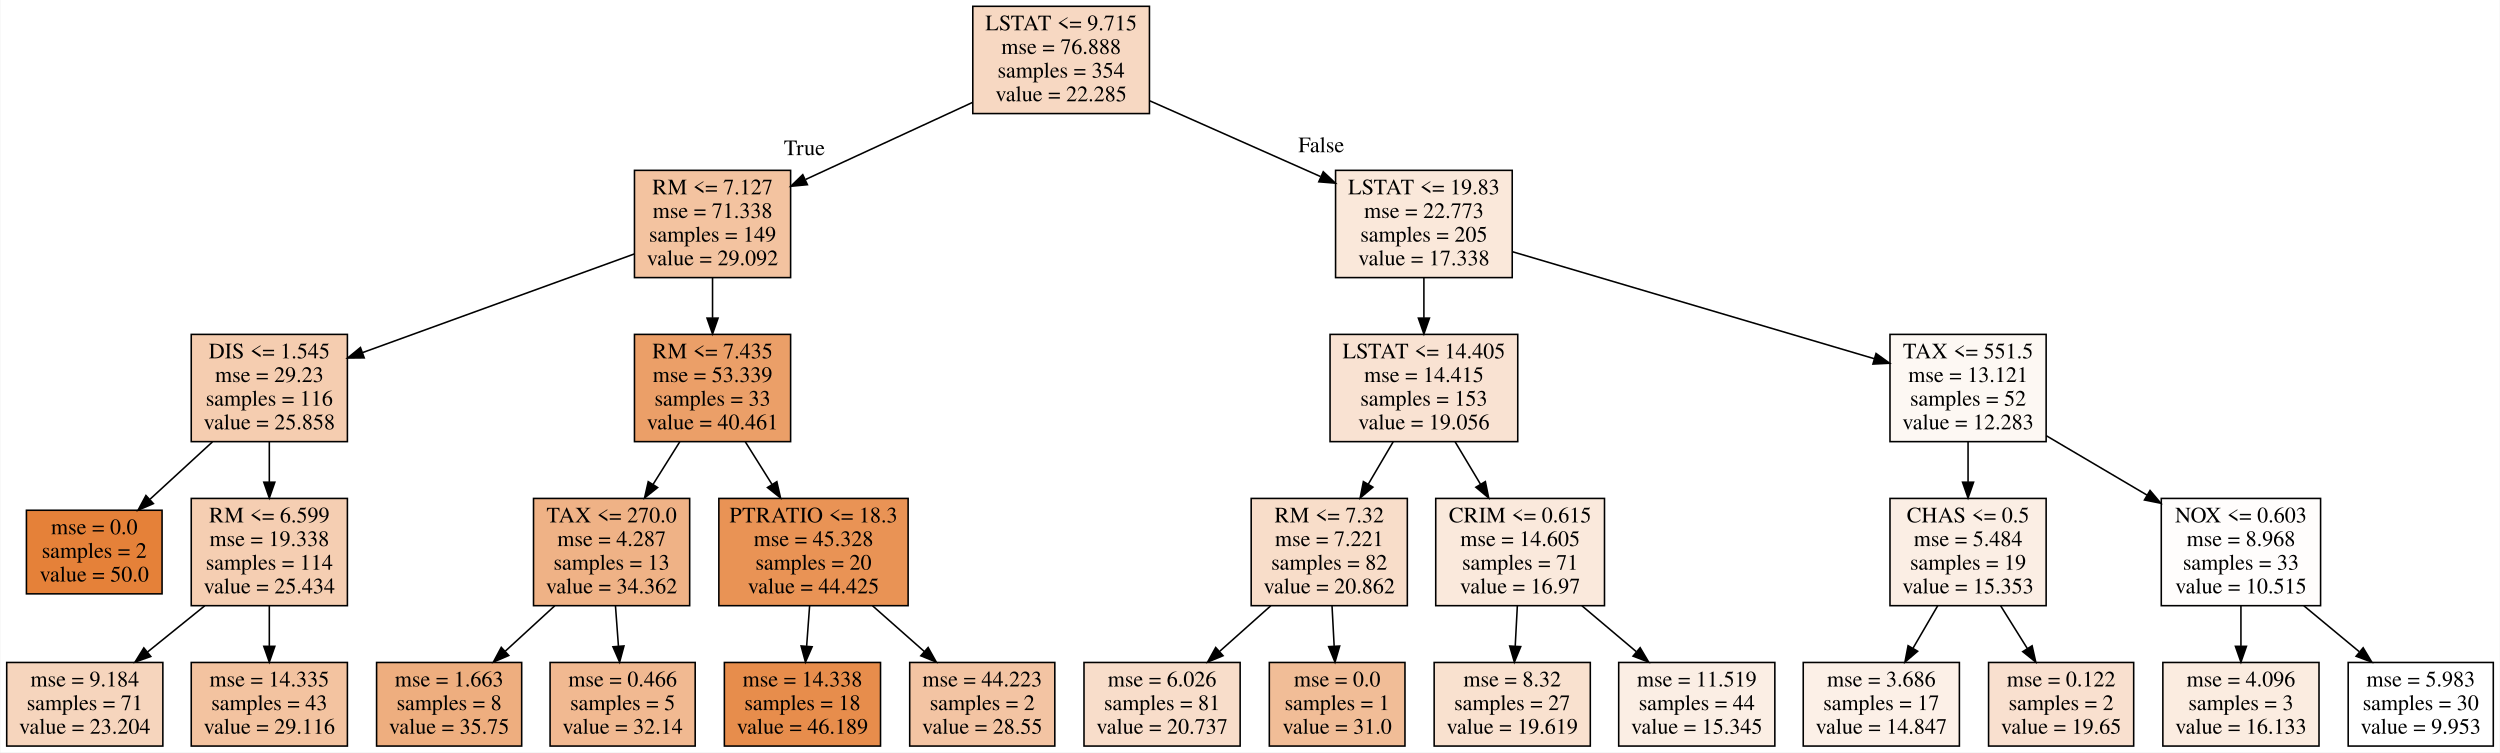
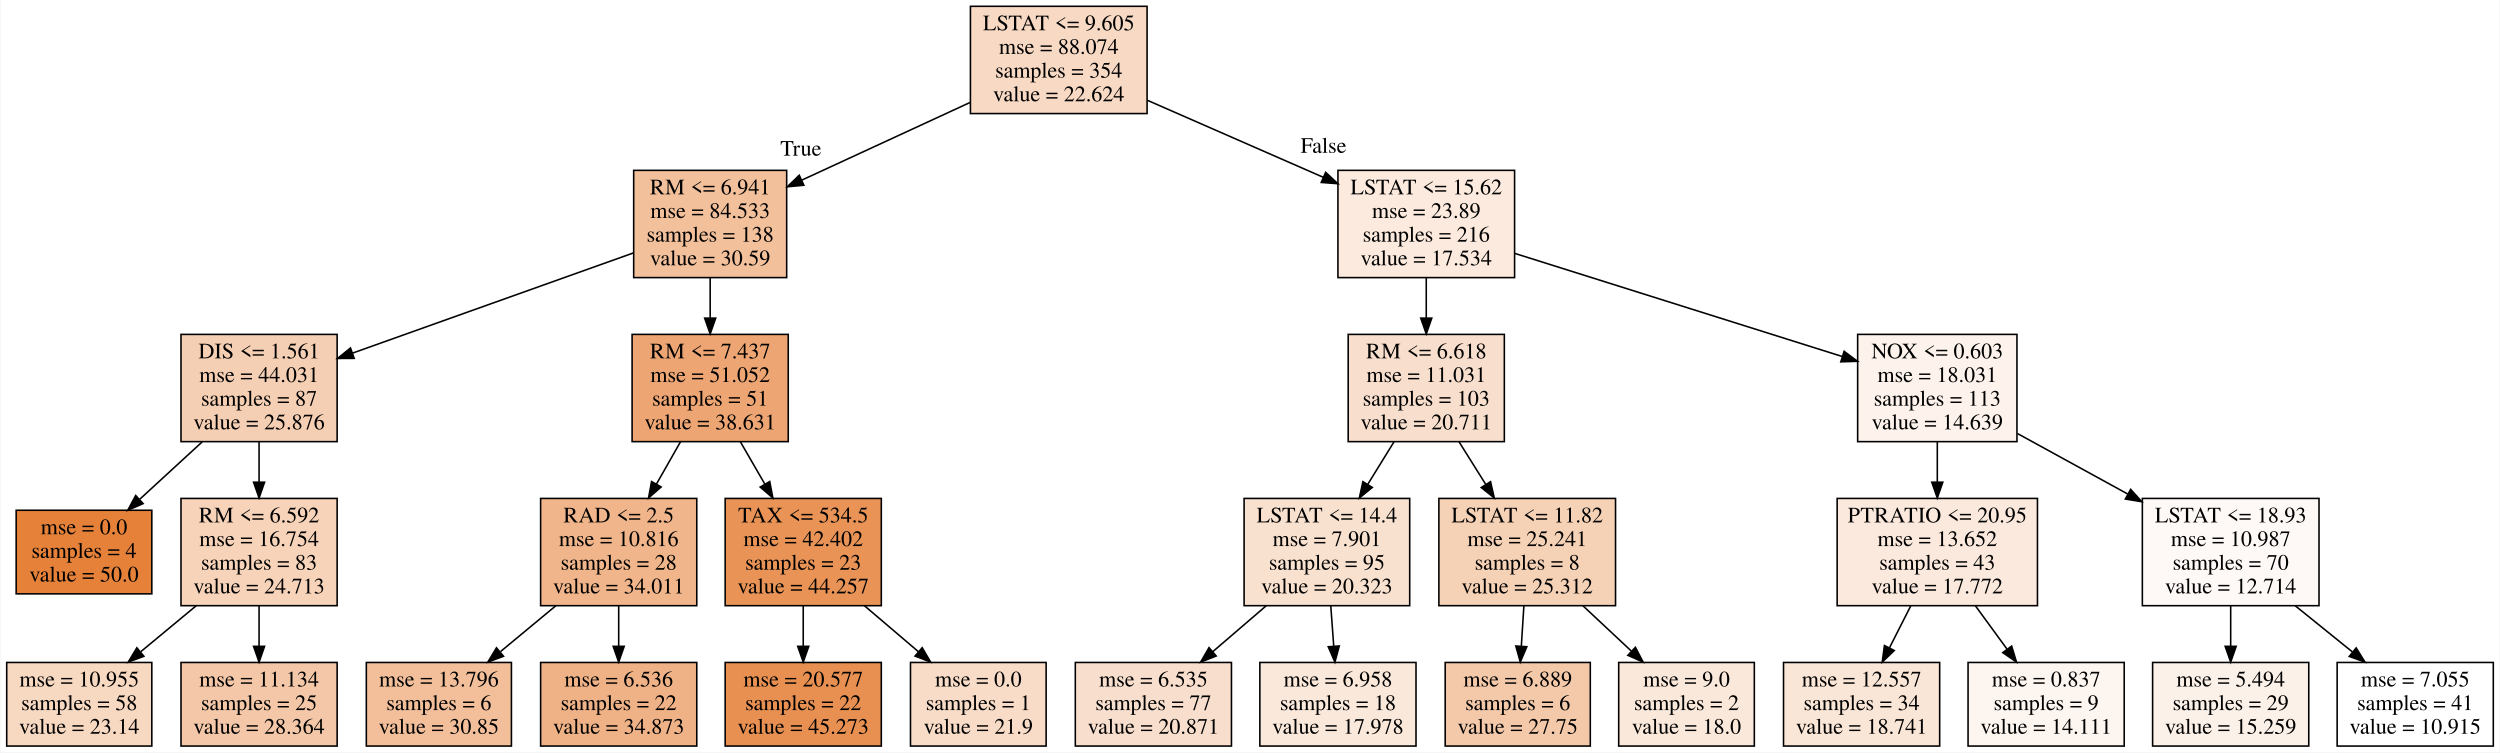
<svg xmlns="http://www.w3.org/2000/svg" width="1585pt" height="477pt" viewBox="0.00 0.00 1584.50 477.00">
  <g id="graph0" class="graph" transform="scale(1 1) rotate(0) translate(4 473)">
    <polygon fill="white" stroke="transparent" points="-4,4 -4,-473 1580.5,-473 1580.5,4 -4,4" />
    <g id="node1" class="node">
-       <polygon fill="#f7d8c2" stroke="black" points="724.5,-469 612.5,-469 612.5,-401 724.5,-401 724.5,-469" />
-       <text text-anchor="middle" x="668.5" y="-453.8" font-family="Times,serif" font-size="14.00">LSTAT &lt;= 9.715</text>
-       <text text-anchor="middle" x="668.5" y="-438.8" font-family="Times,serif" font-size="14.00">mse = 76.888</text>
-       <text text-anchor="middle" x="668.5" y="-423.8" font-family="Times,serif" font-size="14.00">samples = 354</text>
-       <text text-anchor="middle" x="668.5" y="-408.8" font-family="Times,serif" font-size="14.00">value = 22.285</text>
+       <polygon fill="#f7d9c4" stroke="black" points="723,-469 611,-469 611,-401 723,-401 723,-469" />
+       <text text-anchor="middle" x="667" y="-453.8" font-family="Times,serif" font-size="14.00">LSTAT &lt;= 9.605</text>
+       <text text-anchor="middle" x="667" y="-438.8" font-family="Times,serif" font-size="14.00">mse = 88.074</text>
+       <text text-anchor="middle" x="667" y="-423.8" font-family="Times,serif" font-size="14.00">samples = 354</text>
+       <text text-anchor="middle" x="667" y="-408.8" font-family="Times,serif" font-size="14.00">value = 22.624</text>
    </g>
    <g id="node2" class="node">
-       <polygon fill="#f3c3a0" stroke="black" points="497,-365 398,-365 398,-297 497,-297 497,-365" />
-       <text text-anchor="middle" x="447.5" y="-349.8" font-family="Times,serif" font-size="14.00">RM &lt;= 7.127</text>
-       <text text-anchor="middle" x="447.5" y="-334.8" font-family="Times,serif" font-size="14.00">mse = 71.338</text>
-       <text text-anchor="middle" x="447.5" y="-319.8" font-family="Times,serif" font-size="14.00">samples = 149</text>
-       <text text-anchor="middle" x="447.5" y="-304.8" font-family="Times,serif" font-size="14.00">value = 29.092</text>
+       <polygon fill="#f2c09b" stroke="black" points="494.5,-365 397.5,-365 397.5,-297 494.5,-297 494.5,-365" />
+       <text text-anchor="middle" x="446" y="-349.8" font-family="Times,serif" font-size="14.00">RM &lt;= 6.941</text>
+       <text text-anchor="middle" x="446" y="-334.8" font-family="Times,serif" font-size="14.00">mse = 84.533</text>
+       <text text-anchor="middle" x="446" y="-319.8" font-family="Times,serif" font-size="14.00">samples = 138</text>
+       <text text-anchor="middle" x="446" y="-304.8" font-family="Times,serif" font-size="14.00">value = 30.59</text>
    </g>
    <g id="edge1" class="edge">
-       <path fill="none" stroke="black" d="M612.45,-408.13C580.09,-393.2 539.43,-374.43 506.58,-359.27" />
-       <polygon fill="black" stroke="black" points="507.64,-355.9 497.09,-354.89 504.7,-362.26 507.64,-355.9" />
-       <text text-anchor="middle" x="505.73" y="-374.65" font-family="Times,serif" font-size="14.00">True</text>
+       <path fill="none" stroke="black" d="M610.95,-408.13C578.22,-393.02 536.99,-374 503.94,-358.74" />
+       <polygon fill="black" stroke="black" points="505.4,-355.56 494.85,-354.55 502.47,-361.92 505.4,-355.56" />
+       <text text-anchor="middle" x="503.5" y="-374.31" font-family="Times,serif" font-size="14.00">True</text>
    </g>
    <g id="node15" class="node">
-       <polygon fill="#fae8da" stroke="black" points="954.5,-365 842.5,-365 842.5,-297 954.5,-297 954.5,-365" />
-       <text text-anchor="middle" x="898.5" y="-349.8" font-family="Times,serif" font-size="14.00">LSTAT &lt;= 19.83</text>
-       <text text-anchor="middle" x="898.5" y="-334.8" font-family="Times,serif" font-size="14.00">mse = 22.773</text>
-       <text text-anchor="middle" x="898.5" y="-319.8" font-family="Times,serif" font-size="14.00">samples = 205</text>
-       <text text-anchor="middle" x="898.5" y="-304.8" font-family="Times,serif" font-size="14.00">value = 17.338</text>
+       <polygon fill="#fbeadd" stroke="black" points="956,-365 844,-365 844,-297 956,-297 956,-365" />
+       <text text-anchor="middle" x="900" y="-349.8" font-family="Times,serif" font-size="14.00">LSTAT &lt;= 15.62</text>
+       <text text-anchor="middle" x="900" y="-334.8" font-family="Times,serif" font-size="14.00">mse = 23.89</text>
+       <text text-anchor="middle" x="900" y="-319.8" font-family="Times,serif" font-size="14.00">samples = 216</text>
+       <text text-anchor="middle" x="900" y="-304.8" font-family="Times,serif" font-size="14.00">value = 17.534</text>
    </g>
    <g id="edge14" class="edge">
-       <path fill="none" stroke="black" d="M724.76,-409.05C757.46,-394.55 798.83,-376.2 832.99,-361.05" />
-       <polygon fill="black" stroke="black" points="834.7,-364.12 842.42,-356.87 831.86,-357.73 834.7,-364.12" />
-       <text text-anchor="middle" x="833.43" y="-376.5" font-family="Times,serif" font-size="14.00">False</text>
+       <path fill="none" stroke="black" d="M723.11,-409.44C756.73,-394.72 799.63,-375.94 834.76,-360.56" />
+       <polygon fill="black" stroke="black" points="836.22,-363.74 843.98,-356.52 833.41,-357.33 836.22,-363.74" />
+       <text text-anchor="middle" x="834.87" y="-376.11" font-family="Times,serif" font-size="14.00">False</text>
    </g>
    <g id="node3" class="node">
-       <polygon fill="#f5cdb0" stroke="black" points="216,-261 117,-261 117,-193 216,-193 216,-261" />
-       <text text-anchor="middle" x="166.5" y="-245.8" font-family="Times,serif" font-size="14.00">DIS &lt;= 1.545</text>
-       <text text-anchor="middle" x="166.5" y="-230.8" font-family="Times,serif" font-size="14.00">mse = 29.23</text>
-       <text text-anchor="middle" x="166.5" y="-215.8" font-family="Times,serif" font-size="14.00">samples = 116</text>
-       <text text-anchor="middle" x="166.5" y="-200.8" font-family="Times,serif" font-size="14.00">value = 25.858</text>
+       <polygon fill="#f5cfb3" stroke="black" points="209.5,-261 110.5,-261 110.5,-193 209.5,-193 209.5,-261" />
+       <text text-anchor="middle" x="160" y="-245.8" font-family="Times,serif" font-size="14.00">DIS &lt;= 1.561</text>
+       <text text-anchor="middle" x="160" y="-230.8" font-family="Times,serif" font-size="14.00">mse = 44.031</text>
+       <text text-anchor="middle" x="160" y="-215.8" font-family="Times,serif" font-size="14.00">samples = 87</text>
+       <text text-anchor="middle" x="160" y="-200.8" font-family="Times,serif" font-size="14.00">value = 25.876</text>
    </g>
    <g id="edge2" class="edge">
-       <path fill="none" stroke="black" d="M397.91,-312C349.8,-294.54 276.78,-268.03 225.66,-249.48" />
-       <polygon fill="black" stroke="black" points="226.66,-246.11 216.07,-245.99 224.27,-252.69 226.66,-246.11" />
+       <path fill="none" stroke="black" d="M397.48,-312.7C348.27,-295.15 272.04,-267.96 219.28,-249.14" />
+       <polygon fill="black" stroke="black" points="220.31,-245.79 209.72,-245.73 217.96,-252.39 220.31,-245.79" />
    </g>
    <g id="node8" class="node">
-       <polygon fill="#eb9f68" stroke="black" points="497,-261 398,-261 398,-193 497,-193 497,-261" />
-       <text text-anchor="middle" x="447.5" y="-245.8" font-family="Times,serif" font-size="14.00">RM &lt;= 7.435</text>
-       <text text-anchor="middle" x="447.5" y="-230.8" font-family="Times,serif" font-size="14.00">mse = 53.339</text>
-       <text text-anchor="middle" x="447.5" y="-215.8" font-family="Times,serif" font-size="14.00">samples = 33</text>
-       <text text-anchor="middle" x="447.5" y="-200.8" font-family="Times,serif" font-size="14.00">value = 40.461</text>
+       <polygon fill="#eda673" stroke="black" points="495.5,-261 396.5,-261 396.5,-193 495.5,-193 495.5,-261" />
+       <text text-anchor="middle" x="446" y="-245.8" font-family="Times,serif" font-size="14.00">RM &lt;= 7.437</text>
+       <text text-anchor="middle" x="446" y="-230.8" font-family="Times,serif" font-size="14.00">mse = 51.052</text>
+       <text text-anchor="middle" x="446" y="-215.8" font-family="Times,serif" font-size="14.00">samples = 51</text>
+       <text text-anchor="middle" x="446" y="-200.8" font-family="Times,serif" font-size="14.00">value = 38.631</text>
    </g>
    <g id="edge7" class="edge">
-       <path fill="none" stroke="black" d="M447.5,-296.88C447.5,-288.78 447.5,-279.98 447.5,-271.47" />
-       <polygon fill="black" stroke="black" points="451,-271.3 447.5,-261.3 444,-271.3 451,-271.3" />
+       <path fill="none" stroke="black" d="M446,-296.88C446,-288.78 446,-279.98 446,-271.47" />
+       <polygon fill="black" stroke="black" points="449.5,-271.3 446,-261.3 442.5,-271.3 449.5,-271.3" />
    </g>
    <g id="node4" class="node">
-       <polygon fill="#e58139" stroke="black" points="98.5,-149.5 12.5,-149.5 12.5,-96.5 98.5,-96.5 98.5,-149.5" />
-       <text text-anchor="middle" x="55.5" y="-134.3" font-family="Times,serif" font-size="14.00">mse = 0.0</text>
-       <text text-anchor="middle" x="55.5" y="-119.3" font-family="Times,serif" font-size="14.00">samples = 2</text>
-       <text text-anchor="middle" x="55.5" y="-104.3" font-family="Times,serif" font-size="14.00">value = 50.0</text>
+       <polygon fill="#e58139" stroke="black" points="92,-149.5 6,-149.5 6,-96.5 92,-96.5 92,-149.5" />
+       <text text-anchor="middle" x="49" y="-134.3" font-family="Times,serif" font-size="14.00">mse = 0.0</text>
+       <text text-anchor="middle" x="49" y="-119.3" font-family="Times,serif" font-size="14.00">samples = 4</text>
+       <text text-anchor="middle" x="49" y="-104.3" font-family="Times,serif" font-size="14.00">value = 50.0</text>
    </g>
    <g id="edge3" class="edge">
-       <path fill="none" stroke="black" d="M130.46,-192.88C117.78,-181.23 103.54,-168.14 90.9,-156.53" />
-       <polygon fill="black" stroke="black" points="93,-153.71 83.27,-149.52 88.27,-158.86 93,-153.71" />
+       <path fill="none" stroke="black" d="M123.96,-192.88C111.28,-181.23 97.04,-168.14 84.4,-156.53" />
+       <polygon fill="black" stroke="black" points="86.5,-153.71 76.77,-149.52 81.77,-158.86 86.5,-153.71" />
    </g>
    <g id="node5" class="node">
-       <polygon fill="#f5ceb2" stroke="black" points="216,-157 117,-157 117,-89 216,-89 216,-157" />
-       <text text-anchor="middle" x="166.5" y="-141.8" font-family="Times,serif" font-size="14.00">RM &lt;= 6.599</text>
-       <text text-anchor="middle" x="166.5" y="-126.8" font-family="Times,serif" font-size="14.00">mse = 19.338</text>
-       <text text-anchor="middle" x="166.5" y="-111.8" font-family="Times,serif" font-size="14.00">samples = 114</text>
-       <text text-anchor="middle" x="166.5" y="-96.8" font-family="Times,serif" font-size="14.00">value = 25.434</text>
+       <polygon fill="#f6d3b9" stroke="black" points="209.5,-157 110.5,-157 110.5,-89 209.5,-89 209.5,-157" />
+       <text text-anchor="middle" x="160" y="-141.8" font-family="Times,serif" font-size="14.00">RM &lt;= 6.592</text>
+       <text text-anchor="middle" x="160" y="-126.8" font-family="Times,serif" font-size="14.00">mse = 16.754</text>
+       <text text-anchor="middle" x="160" y="-111.8" font-family="Times,serif" font-size="14.00">samples = 83</text>
+       <text text-anchor="middle" x="160" y="-96.8" font-family="Times,serif" font-size="14.00">value = 24.713</text>
    </g>
    <g id="edge4" class="edge">
-       <path fill="none" stroke="black" d="M166.5,-192.88C166.5,-184.78 166.5,-175.98 166.5,-167.47" />
-       <polygon fill="black" stroke="black" points="170,-167.3 166.5,-157.3 163,-167.3 170,-167.3" />
+       <path fill="none" stroke="black" d="M160,-192.88C160,-184.78 160,-175.98 160,-167.47" />
+       <polygon fill="black" stroke="black" points="163.5,-167.3 160,-157.3 156.5,-167.3 163.5,-167.3" />
    </g>
    <g id="node6" class="node">
-       <polygon fill="#f6d5bd" stroke="black" points="99,-53 0,-53 0,0 99,0 99,-53" />
-       <text text-anchor="middle" x="49.5" y="-37.8" font-family="Times,serif" font-size="14.00">mse = 9.184</text>
-       <text text-anchor="middle" x="49.5" y="-22.8" font-family="Times,serif" font-size="14.00">samples = 71</text>
-       <text text-anchor="middle" x="49.5" y="-7.8" font-family="Times,serif" font-size="14.00">value = 23.204</text>
+       <polygon fill="#f7d8c1" stroke="black" points="92,-53 0,-53 0,0 92,0 92,-53" />
+       <text text-anchor="middle" x="46" y="-37.8" font-family="Times,serif" font-size="14.00">mse = 10.955</text>
+       <text text-anchor="middle" x="46" y="-22.8" font-family="Times,serif" font-size="14.00">samples = 58</text>
+       <text text-anchor="middle" x="46" y="-7.8" font-family="Times,serif" font-size="14.00">value = 23.14</text>
    </g>
    <g id="edge5" class="edge">
-       <path fill="none" stroke="black" d="M125.58,-88.95C113.8,-79.43 100.97,-69.07 89.26,-59.62" />
-       <polygon fill="black" stroke="black" points="91.34,-56.8 81.36,-53.24 86.94,-62.24 91.34,-56.8" />
+       <path fill="none" stroke="black" d="M120.13,-88.95C108.76,-79.53 96.39,-69.27 85.07,-59.89" />
+       <polygon fill="black" stroke="black" points="86.98,-56.92 77.05,-53.24 82.51,-62.31 86.98,-56.92" />
    </g>
    <g id="node7" class="node">
-       <polygon fill="#f3c3a0" stroke="black" points="216,-53 117,-53 117,0 216,0 216,-53" />
-       <text text-anchor="middle" x="166.5" y="-37.8" font-family="Times,serif" font-size="14.00">mse = 14.335</text>
-       <text text-anchor="middle" x="166.5" y="-22.8" font-family="Times,serif" font-size="14.00">samples = 43</text>
-       <text text-anchor="middle" x="166.5" y="-7.8" font-family="Times,serif" font-size="14.00">value = 29.116</text>
+       <polygon fill="#f3c7a7" stroke="black" points="209.5,-53 110.5,-53 110.5,0 209.5,0 209.5,-53" />
+       <text text-anchor="middle" x="160" y="-37.8" font-family="Times,serif" font-size="14.00">mse = 11.134</text>
+       <text text-anchor="middle" x="160" y="-22.8" font-family="Times,serif" font-size="14.00">samples = 25</text>
+       <text text-anchor="middle" x="160" y="-7.8" font-family="Times,serif" font-size="14.00">value = 28.364</text>
    </g>
    <g id="edge6" class="edge">
-       <path fill="none" stroke="black" d="M166.5,-88.95C166.5,-80.72 166.5,-71.85 166.5,-63.48" />
-       <polygon fill="black" stroke="black" points="170,-63.24 166.5,-53.24 163,-63.24 170,-63.24" />
+       <path fill="none" stroke="black" d="M160,-88.95C160,-80.72 160,-71.85 160,-63.48" />
+       <polygon fill="black" stroke="black" points="163.5,-63.24 160,-53.24 156.5,-63.24 163.5,-63.24" />
    </g>
    <g id="node9" class="node">
-       <polygon fill="#efb286" stroke="black" points="433,-157 334,-157 334,-89 433,-89 433,-157" />
-       <text text-anchor="middle" x="383.5" y="-141.8" font-family="Times,serif" font-size="14.00">TAX &lt;= 270.0</text>
-       <text text-anchor="middle" x="383.5" y="-126.8" font-family="Times,serif" font-size="14.00">mse = 4.287</text>
-       <text text-anchor="middle" x="383.5" y="-111.8" font-family="Times,serif" font-size="14.00">samples = 13</text>
-       <text text-anchor="middle" x="383.5" y="-96.8" font-family="Times,serif" font-size="14.00">value = 34.362</text>
+       <polygon fill="#f0b58a" stroke="black" points="437.5,-157 338.5,-157 338.5,-89 437.5,-89 437.5,-157" />
+       <text text-anchor="middle" x="388" y="-141.8" font-family="Times,serif" font-size="14.00">RAD &lt;= 2.5</text>
+       <text text-anchor="middle" x="388" y="-126.8" font-family="Times,serif" font-size="14.00">mse = 10.816</text>
+       <text text-anchor="middle" x="388" y="-111.8" font-family="Times,serif" font-size="14.00">samples = 28</text>
+       <text text-anchor="middle" x="388" y="-96.8" font-family="Times,serif" font-size="14.00">value = 34.011</text>
    </g>
    <g id="edge8" class="edge">
-       <path fill="none" stroke="black" d="M426.72,-192.88C421.3,-184.24 415.39,-174.82 409.72,-165.79" />
-       <polygon fill="black" stroke="black" points="412.67,-163.91 404.39,-157.3 406.74,-167.63 412.67,-163.91" />
+       <path fill="none" stroke="black" d="M427.17,-192.88C422.31,-184.33 417.01,-175.01 411.92,-166.07" />
+       <polygon fill="black" stroke="black" points="414.92,-164.26 406.93,-157.3 408.84,-167.72 414.92,-164.26" />
    </g>
    <g id="node12" class="node">
-       <polygon fill="#e99355" stroke="black" points="571.5,-157 451.5,-157 451.5,-89 571.5,-89 571.5,-157" />
-       <text text-anchor="middle" x="511.5" y="-141.8" font-family="Times,serif" font-size="14.00">PTRATIO &lt;= 18.3</text>
-       <text text-anchor="middle" x="511.5" y="-126.8" font-family="Times,serif" font-size="14.00">mse = 45.328</text>
-       <text text-anchor="middle" x="511.5" y="-111.8" font-family="Times,serif" font-size="14.00">samples = 20</text>
-       <text text-anchor="middle" x="511.5" y="-96.8" font-family="Times,serif" font-size="14.00">value = 44.425</text>
+       <polygon fill="#e99456" stroke="black" points="554.5,-157 455.5,-157 455.5,-89 554.5,-89 554.5,-157" />
+       <text text-anchor="middle" x="505" y="-141.8" font-family="Times,serif" font-size="14.00">TAX &lt;= 534.5</text>
+       <text text-anchor="middle" x="505" y="-126.8" font-family="Times,serif" font-size="14.00">mse = 42.402</text>
+       <text text-anchor="middle" x="505" y="-111.8" font-family="Times,serif" font-size="14.00">samples = 23</text>
+       <text text-anchor="middle" x="505" y="-96.8" font-family="Times,serif" font-size="14.00">value = 44.257</text>
    </g>
    <g id="edge11" class="edge">
-       <path fill="none" stroke="black" d="M468.28,-192.88C473.7,-184.24 479.61,-174.82 485.28,-165.79" />
-       <polygon fill="black" stroke="black" points="488.26,-167.63 490.61,-157.3 482.33,-163.91 488.26,-167.63" />
+       <path fill="none" stroke="black" d="M465.16,-192.88C470.1,-184.33 475.49,-175.01 480.66,-166.07" />
+       <polygon fill="black" stroke="black" points="483.76,-167.71 485.74,-157.3 477.7,-164.2 483.76,-167.71" />
    </g>
    <g id="node10" class="node">
-       <polygon fill="#eeae7f" stroke="black" points="326.5,-53 234.5,-53 234.5,0 326.5,0 326.5,-53" />
-       <text text-anchor="middle" x="280.5" y="-37.8" font-family="Times,serif" font-size="14.00">mse = 1.663</text>
-       <text text-anchor="middle" x="280.5" y="-22.8" font-family="Times,serif" font-size="14.00">samples = 8</text>
-       <text text-anchor="middle" x="280.5" y="-7.8" font-family="Times,serif" font-size="14.00">value = 35.75</text>
+       <polygon fill="#f2bf9a" stroke="black" points="320,-53 228,-53 228,0 320,0 320,-53" />
+       <text text-anchor="middle" x="274" y="-37.8" font-family="Times,serif" font-size="14.00">mse = 13.796</text>
+       <text text-anchor="middle" x="274" y="-22.8" font-family="Times,serif" font-size="14.00">samples = 6</text>
+       <text text-anchor="middle" x="274" y="-7.8" font-family="Times,serif" font-size="14.00">value = 30.85</text>
    </g>
    <g id="edge9" class="edge">
-       <path fill="none" stroke="black" d="M347.48,-88.95C337.31,-79.62 326.25,-69.47 316.1,-60.16" />
-       <polygon fill="black" stroke="black" points="318.29,-57.42 308.55,-53.24 313.55,-62.58 318.29,-57.42" />
+       <path fill="none" stroke="black" d="M348.13,-88.95C336.76,-79.53 324.39,-69.27 313.07,-59.89" />
+       <polygon fill="black" stroke="black" points="314.98,-56.92 305.05,-53.24 310.51,-62.31 314.98,-56.92" />
    </g>
    <g id="node11" class="node">
-       <polygon fill="#f1b991" stroke="black" points="436.5,-53 344.5,-53 344.5,0 436.5,0 436.5,-53" />
-       <text text-anchor="middle" x="390.5" y="-37.8" font-family="Times,serif" font-size="14.00">mse = 0.466</text>
-       <text text-anchor="middle" x="390.5" y="-22.8" font-family="Times,serif" font-size="14.00">samples = 5</text>
-       <text text-anchor="middle" x="390.5" y="-7.8" font-family="Times,serif" font-size="14.00">value = 32.14</text>
+       <polygon fill="#efb286" stroke="black" points="437.5,-53 338.5,-53 338.5,0 437.5,0 437.5,-53" />
+       <text text-anchor="middle" x="388" y="-37.8" font-family="Times,serif" font-size="14.00">mse = 6.536</text>
+       <text text-anchor="middle" x="388" y="-22.8" font-family="Times,serif" font-size="14.00">samples = 22</text>
+       <text text-anchor="middle" x="388" y="-7.8" font-family="Times,serif" font-size="14.00">value = 34.873</text>
    </g>
    <g id="edge10" class="edge">
-       <path fill="none" stroke="black" d="M385.95,-88.95C386.56,-80.72 387.21,-71.85 387.83,-63.48" />
-       <polygon fill="black" stroke="black" points="391.35,-63.47 388.59,-53.24 384.36,-62.95 391.35,-63.47" />
+       <path fill="none" stroke="black" d="M388,-88.95C388,-80.72 388,-71.85 388,-63.48" />
+       <polygon fill="black" stroke="black" points="391.5,-63.24 388,-53.24 384.5,-63.24 391.5,-63.24" />
    </g>
    <g id="node13" class="node">
-       <polygon fill="#e78d4c" stroke="black" points="554,-53 455,-53 455,0 554,0 554,-53" />
-       <text text-anchor="middle" x="504.5" y="-37.8" font-family="Times,serif" font-size="14.00">mse = 14.338</text>
-       <text text-anchor="middle" x="504.5" y="-22.8" font-family="Times,serif" font-size="14.00">samples = 18</text>
-       <text text-anchor="middle" x="504.5" y="-7.8" font-family="Times,serif" font-size="14.00">value = 46.189</text>
+       <polygon fill="#e89051" stroke="black" points="554.5,-53 455.5,-53 455.5,0 554.5,0 554.5,-53" />
+       <text text-anchor="middle" x="505" y="-37.8" font-family="Times,serif" font-size="14.00">mse = 20.577</text>
+       <text text-anchor="middle" x="505" y="-22.8" font-family="Times,serif" font-size="14.00">samples = 22</text>
+       <text text-anchor="middle" x="505" y="-7.8" font-family="Times,serif" font-size="14.00">value = 45.273</text>
    </g>
    <g id="edge12" class="edge">
-       <path fill="none" stroke="black" d="M509.05,-88.95C508.44,-80.72 507.79,-71.85 507.17,-63.48" />
-       <polygon fill="black" stroke="black" points="510.64,-62.95 506.41,-53.24 503.65,-63.47 510.64,-62.95" />
+       <path fill="none" stroke="black" d="M505,-88.95C505,-80.72 505,-71.85 505,-63.48" />
+       <polygon fill="black" stroke="black" points="508.5,-63.24 505,-53.24 501.5,-63.24 508.5,-63.24" />
    </g>
    <g id="node14" class="node">
-       <polygon fill="#f3c4a3" stroke="black" points="664.5,-53 572.5,-53 572.5,0 664.5,0 664.5,-53" />
-       <text text-anchor="middle" x="618.5" y="-37.8" font-family="Times,serif" font-size="14.00">mse = 44.223</text>
-       <text text-anchor="middle" x="618.5" y="-22.8" font-family="Times,serif" font-size="14.00">samples = 2</text>
-       <text text-anchor="middle" x="618.5" y="-7.8" font-family="Times,serif" font-size="14.00">value = 28.55</text>
+       <polygon fill="#f8dcc7" stroke="black" points="659,-53 573,-53 573,0 659,0 659,-53" />
+       <text text-anchor="middle" x="616" y="-37.8" font-family="Times,serif" font-size="14.00">mse = 0.0</text>
+       <text text-anchor="middle" x="616" y="-22.8" font-family="Times,serif" font-size="14.00">samples = 1</text>
+       <text text-anchor="middle" x="616" y="-7.8" font-family="Times,serif" font-size="14.00">value = 21.9</text>
    </g>
    <g id="edge13" class="edge">
-       <path fill="none" stroke="black" d="M548.92,-88.95C559.59,-79.53 571.2,-69.27 581.82,-59.89" />
-       <polygon fill="black" stroke="black" points="584.18,-62.48 589.36,-53.24 579.55,-57.23 584.18,-62.48" />
+       <path fill="none" stroke="black" d="M543.82,-88.95C554.89,-79.53 566.93,-69.27 577.95,-59.89" />
+       <polygon fill="black" stroke="black" points="580.42,-62.38 585.77,-53.24 575.89,-57.05 580.42,-62.38" />
    </g>
    <g id="node16" class="node">
-       <polygon fill="#f9e2d2" stroke="black" points="958,-261 839,-261 839,-193 958,-193 958,-261" />
-       <text text-anchor="middle" x="898.5" y="-245.8" font-family="Times,serif" font-size="14.00">LSTAT &lt;= 14.405</text>
-       <text text-anchor="middle" x="898.5" y="-230.8" font-family="Times,serif" font-size="14.00">mse = 14.415</text>
-       <text text-anchor="middle" x="898.5" y="-215.8" font-family="Times,serif" font-size="14.00">samples = 153</text>
-       <text text-anchor="middle" x="898.5" y="-200.8" font-family="Times,serif" font-size="14.00">value = 19.056</text>
+       <polygon fill="#f8dfcd" stroke="black" points="949.5,-261 850.5,-261 850.5,-193 949.5,-193 949.5,-261" />
+       <text text-anchor="middle" x="900" y="-245.8" font-family="Times,serif" font-size="14.00">RM &lt;= 6.618</text>
+       <text text-anchor="middle" x="900" y="-230.8" font-family="Times,serif" font-size="14.00">mse = 11.031</text>
+       <text text-anchor="middle" x="900" y="-215.8" font-family="Times,serif" font-size="14.00">samples = 103</text>
+       <text text-anchor="middle" x="900" y="-200.8" font-family="Times,serif" font-size="14.00">value = 20.711</text>
    </g>
    <g id="edge15" class="edge">
-       <path fill="none" stroke="black" d="M898.5,-296.88C898.5,-288.78 898.5,-279.98 898.5,-271.47" />
-       <polygon fill="black" stroke="black" points="902,-271.3 898.5,-261.3 895,-271.3 902,-271.3" />
+       <path fill="none" stroke="black" d="M900,-296.88C900,-288.78 900,-279.98 900,-271.47" />
+       <polygon fill="black" stroke="black" points="903.5,-271.3 900,-261.3 896.5,-271.3 903.5,-271.3" />
    </g>
    <g id="node23" class="node">
-       <polygon fill="#fdf8f3" stroke="black" points="1293,-261 1194,-261 1194,-193 1293,-193 1293,-261" />
-       <text text-anchor="middle" x="1243.5" y="-245.8" font-family="Times,serif" font-size="14.00">TAX &lt;= 551.5</text>
-       <text text-anchor="middle" x="1243.5" y="-230.8" font-family="Times,serif" font-size="14.00">mse = 13.121</text>
-       <text text-anchor="middle" x="1243.5" y="-215.8" font-family="Times,serif" font-size="14.00">samples = 52</text>
-       <text text-anchor="middle" x="1243.5" y="-200.8" font-family="Times,serif" font-size="14.00">value = 12.283</text>
+       <polygon fill="#fdf3ec" stroke="black" points="1274.5,-261 1173.5,-261 1173.5,-193 1274.5,-193 1274.5,-261" />
+       <text text-anchor="middle" x="1224" y="-245.8" font-family="Times,serif" font-size="14.00">NOX &lt;= 0.603</text>
+       <text text-anchor="middle" x="1224" y="-230.8" font-family="Times,serif" font-size="14.00">mse = 18.031</text>
+       <text text-anchor="middle" x="1224" y="-215.8" font-family="Times,serif" font-size="14.00">samples = 113</text>
+       <text text-anchor="middle" x="1224" y="-200.8" font-family="Times,serif" font-size="14.00">value = 14.639</text>
    </g>
    <g id="edge22" class="edge">
-       <path fill="none" stroke="black" d="M954.7,-313.38C1017.81,-294.73 1119.8,-264.57 1184.16,-245.54" />
-       <polygon fill="black" stroke="black" points="1185.17,-248.9 1193.77,-242.7 1183.19,-242.18 1185.17,-248.9" />
+       <path fill="none" stroke="black" d="M956.07,-312.35C1014.06,-294.09 1104.3,-265.68 1163.77,-246.96" />
+       <polygon fill="black" stroke="black" points="1164.92,-250.27 1173.41,-243.93 1162.82,-243.59 1164.92,-250.27" />
    </g>
    <g id="node17" class="node">
-       <polygon fill="#f8ddc9" stroke="black" points="888,-157 789,-157 789,-89 888,-89 888,-157" />
-       <text text-anchor="middle" x="838.5" y="-141.8" font-family="Times,serif" font-size="14.00">RM &lt;= 7.32</text>
-       <text text-anchor="middle" x="838.5" y="-126.8" font-family="Times,serif" font-size="14.00">mse = 7.221</text>
-       <text text-anchor="middle" x="838.5" y="-111.8" font-family="Times,serif" font-size="14.00">samples = 82</text>
-       <text text-anchor="middle" x="838.5" y="-96.8" font-family="Times,serif" font-size="14.00">value = 20.862</text>
+       <polygon fill="#f9e1cf" stroke="black" points="889.5,-157 784.5,-157 784.5,-89 889.5,-89 889.5,-157" />
+       <text text-anchor="middle" x="837" y="-141.8" font-family="Times,serif" font-size="14.00">LSTAT &lt;= 14.4</text>
+       <text text-anchor="middle" x="837" y="-126.8" font-family="Times,serif" font-size="14.00">mse = 7.901</text>
+       <text text-anchor="middle" x="837" y="-111.8" font-family="Times,serif" font-size="14.00">samples = 95</text>
+       <text text-anchor="middle" x="837" y="-96.8" font-family="Times,serif" font-size="14.00">value = 20.323</text>
    </g>
    <g id="edge16" class="edge">
-       <path fill="none" stroke="black" d="M879.02,-192.88C873.99,-184.33 868.51,-175.01 863.25,-166.07" />
-       <polygon fill="black" stroke="black" points="866.17,-164.14 858.09,-157.3 860.14,-167.69 866.17,-164.14" />
+       <path fill="none" stroke="black" d="M879.55,-192.88C874.26,-184.33 868.51,-175.01 862.99,-166.07" />
+       <polygon fill="black" stroke="black" points="865.8,-163.97 857.57,-157.3 859.84,-167.65 865.8,-163.97" />
    </g>
    <g id="node20" class="node">
-       <polygon fill="#fae9dc" stroke="black" points="1013,-157 906,-157 906,-89 1013,-89 1013,-157" />
-       <text text-anchor="middle" x="959.5" y="-141.8" font-family="Times,serif" font-size="14.00">CRIM &lt;= 0.615</text>
-       <text text-anchor="middle" x="959.5" y="-126.8" font-family="Times,serif" font-size="14.00">mse = 14.605</text>
-       <text text-anchor="middle" x="959.5" y="-111.8" font-family="Times,serif" font-size="14.00">samples = 71</text>
-       <text text-anchor="middle" x="959.5" y="-96.8" font-family="Times,serif" font-size="14.00">value = 16.97</text>
+       <polygon fill="#f5d1b6" stroke="black" points="1020,-157 908,-157 908,-89 1020,-89 1020,-157" />
+       <text text-anchor="middle" x="964" y="-141.8" font-family="Times,serif" font-size="14.00">LSTAT &lt;= 11.82</text>
+       <text text-anchor="middle" x="964" y="-126.8" font-family="Times,serif" font-size="14.00">mse = 25.241</text>
+       <text text-anchor="middle" x="964" y="-111.8" font-family="Times,serif" font-size="14.00">samples = 8</text>
+       <text text-anchor="middle" x="964" y="-96.8" font-family="Times,serif" font-size="14.00">value = 25.312</text>
    </g>
    <g id="edge19" class="edge">
-       <path fill="none" stroke="black" d="M918.3,-192.88C923.42,-184.33 928.99,-175.01 934.34,-166.07" />
-       <polygon fill="black" stroke="black" points="937.46,-167.68 939.59,-157.3 931.45,-164.09 937.46,-167.68" />
+       <path fill="none" stroke="black" d="M920.78,-192.88C926.2,-184.24 932.11,-174.82 937.78,-165.79" />
+       <polygon fill="black" stroke="black" points="940.76,-167.63 943.11,-157.3 934.83,-163.91 940.76,-167.63" />
    </g>
    <g id="node18" class="node">
-       <polygon fill="#f8ddca" stroke="black" points="782,-53 683,-53 683,0 782,0 782,-53" />
-       <text text-anchor="middle" x="732.5" y="-37.8" font-family="Times,serif" font-size="14.00">mse = 6.026</text>
-       <text text-anchor="middle" x="732.5" y="-22.8" font-family="Times,serif" font-size="14.00">samples = 81</text>
-       <text text-anchor="middle" x="732.5" y="-7.8" font-family="Times,serif" font-size="14.00">value = 20.737</text>
+       <polygon fill="#f8dfcd" stroke="black" points="776.5,-53 677.5,-53 677.5,0 776.5,0 776.5,-53" />
+       <text text-anchor="middle" x="727" y="-37.8" font-family="Times,serif" font-size="14.00">mse = 6.535</text>
+       <text text-anchor="middle" x="727" y="-22.8" font-family="Times,serif" font-size="14.00">samples = 77</text>
+       <text text-anchor="middle" x="727" y="-7.8" font-family="Times,serif" font-size="14.00">value = 20.871</text>
    </g>
    <g id="edge17" class="edge">
-       <path fill="none" stroke="black" d="M801.43,-88.95C790.96,-79.62 779.58,-69.47 769.14,-60.16" />
-       <polygon fill="black" stroke="black" points="771.16,-57.28 761.37,-53.24 766.5,-62.5 771.16,-57.28" />
+       <path fill="none" stroke="black" d="M798.53,-88.95C787.56,-79.53 775.62,-69.27 764.7,-59.89" />
+       <polygon fill="black" stroke="black" points="766.82,-57.1 756.96,-53.24 762.26,-62.41 766.82,-57.1" />
    </g>
    <g id="node19" class="node">
-       <polygon fill="#f1bd97" stroke="black" points="886.5,-53 800.5,-53 800.5,0 886.5,0 886.5,-53" />
-       <text text-anchor="middle" x="843.5" y="-37.8" font-family="Times,serif" font-size="14.00">mse = 0.0</text>
-       <text text-anchor="middle" x="843.5" y="-22.8" font-family="Times,serif" font-size="14.00">samples = 1</text>
-       <text text-anchor="middle" x="843.5" y="-7.8" font-family="Times,serif" font-size="14.00">value = 31.0</text>
+       <polygon fill="#fae8db" stroke="black" points="893.5,-53 794.5,-53 794.5,0 893.5,0 893.5,-53" />
+       <text text-anchor="middle" x="844" y="-37.8" font-family="Times,serif" font-size="14.00">mse = 6.958</text>
+       <text text-anchor="middle" x="844" y="-22.8" font-family="Times,serif" font-size="14.00">samples = 18</text>
+       <text text-anchor="middle" x="844" y="-7.8" font-family="Times,serif" font-size="14.00">value = 17.978</text>
    </g>
    <g id="edge18" class="edge">
-       <path fill="none" stroke="black" d="M840.25,-88.95C840.68,-80.72 841.15,-71.85 841.6,-63.48" />
-       <polygon fill="black" stroke="black" points="845.1,-63.41 842.14,-53.24 838.11,-63.04 845.1,-63.41" />
+       <path fill="none" stroke="black" d="M839.45,-88.95C840.06,-80.72 840.71,-71.85 841.33,-63.48" />
+       <polygon fill="black" stroke="black" points="844.85,-63.47 842.09,-53.24 837.86,-62.95 844.85,-63.47" />
    </g>
    <g id="node21" class="node">
-       <polygon fill="#f9e1cf" stroke="black" points="1004,-53 905,-53 905,0 1004,0 1004,-53" />
-       <text text-anchor="middle" x="954.5" y="-37.8" font-family="Times,serif" font-size="14.00">mse = 8.32</text>
-       <text text-anchor="middle" x="954.5" y="-22.8" font-family="Times,serif" font-size="14.00">samples = 27</text>
-       <text text-anchor="middle" x="954.5" y="-7.8" font-family="Times,serif" font-size="14.00">value = 19.619</text>
+       <polygon fill="#f4c9aa" stroke="black" points="1004,-53 912,-53 912,0 1004,0 1004,-53" />
+       <text text-anchor="middle" x="958" y="-37.8" font-family="Times,serif" font-size="14.00">mse = 6.889</text>
+       <text text-anchor="middle" x="958" y="-22.8" font-family="Times,serif" font-size="14.00">samples = 6</text>
+       <text text-anchor="middle" x="958" y="-7.8" font-family="Times,serif" font-size="14.00">value = 27.75</text>
    </g>
    <g id="edge20" class="edge">
-       <path fill="none" stroke="black" d="M957.75,-88.95C957.32,-80.72 956.85,-71.85 956.4,-63.48" />
-       <polygon fill="black" stroke="black" points="959.89,-63.04 955.86,-53.24 952.9,-63.41 959.89,-63.04" />
+       <path fill="none" stroke="black" d="M961.9,-88.95C961.38,-80.72 960.82,-71.85 960.28,-63.48" />
+       <polygon fill="black" stroke="black" points="963.76,-62.99 959.63,-53.24 956.77,-63.44 963.76,-62.99" />
    </g>
    <g id="node22" class="node">
-       <polygon fill="#fbeee4" stroke="black" points="1121,-53 1022,-53 1022,0 1121,0 1121,-53" />
-       <text text-anchor="middle" x="1071.5" y="-37.8" font-family="Times,serif" font-size="14.00">mse = 11.519</text>
-       <text text-anchor="middle" x="1071.5" y="-22.8" font-family="Times,serif" font-size="14.00">samples = 44</text>
-       <text text-anchor="middle" x="1071.5" y="-7.8" font-family="Times,serif" font-size="14.00">value = 15.345</text>
+       <polygon fill="#fae8db" stroke="black" points="1108,-53 1022,-53 1022,0 1108,0 1108,-53" />
+       <text text-anchor="middle" x="1065" y="-37.8" font-family="Times,serif" font-size="14.00">mse = 9.0</text>
+       <text text-anchor="middle" x="1065" y="-22.8" font-family="Times,serif" font-size="14.00">samples = 2</text>
+       <text text-anchor="middle" x="1065" y="-7.8" font-family="Times,serif" font-size="14.00">value = 18.0</text>
    </g>
    <g id="edge21" class="edge">
-       <path fill="none" stroke="black" d="M998.67,-88.95C1009.84,-79.53 1021.99,-69.27 1033.11,-59.89" />
-       <polygon fill="black" stroke="black" points="1035.61,-62.36 1041,-53.24 1031.1,-57.01 1035.61,-62.36" />
+       <path fill="none" stroke="black" d="M999.32,-88.95C1009.3,-79.62 1020.14,-69.47 1030.09,-60.16" />
+       <polygon fill="black" stroke="black" points="1032.58,-62.62 1037.49,-53.24 1027.8,-57.51 1032.58,-62.62" />
    </g>
    <g id="node24" class="node">
-       <polygon fill="#fbeee4" stroke="black" points="1293,-157 1194,-157 1194,-89 1293,-89 1293,-157" />
-       <text text-anchor="middle" x="1243.5" y="-141.8" font-family="Times,serif" font-size="14.00">CHAS &lt;= 0.5</text>
-       <text text-anchor="middle" x="1243.5" y="-126.8" font-family="Times,serif" font-size="14.00">mse = 5.484</text>
-       <text text-anchor="middle" x="1243.5" y="-111.8" font-family="Times,serif" font-size="14.00">samples = 19</text>
-       <text text-anchor="middle" x="1243.5" y="-96.8" font-family="Times,serif" font-size="14.00">value = 15.353</text>
+       <polygon fill="#fae9dc" stroke="black" points="1287.5,-157 1160.5,-157 1160.5,-89 1287.5,-89 1287.5,-157" />
+       <text text-anchor="middle" x="1224" y="-141.8" font-family="Times,serif" font-size="14.00">PTRATIO &lt;= 20.95</text>
+       <text text-anchor="middle" x="1224" y="-126.8" font-family="Times,serif" font-size="14.00">mse = 13.652</text>
+       <text text-anchor="middle" x="1224" y="-111.8" font-family="Times,serif" font-size="14.00">samples = 43</text>
+       <text text-anchor="middle" x="1224" y="-96.8" font-family="Times,serif" font-size="14.00">value = 17.772</text>
    </g>
    <g id="edge23" class="edge">
-       <path fill="none" stroke="black" d="M1243.5,-192.88C1243.5,-184.78 1243.5,-175.98 1243.5,-167.47" />
-       <polygon fill="black" stroke="black" points="1247,-167.3 1243.5,-157.3 1240,-167.3 1247,-167.3" />
+       <path fill="none" stroke="black" d="M1224,-192.88C1224,-184.78 1224,-175.98 1224,-167.47" />
+       <polygon fill="black" stroke="black" points="1227.5,-167.3 1224,-157.3 1220.5,-167.3 1227.5,-167.3" />
    </g>
    <g id="node27" class="node">
-       <polygon fill="#fffdfc" stroke="black" points="1467,-157 1366,-157 1366,-89 1467,-89 1467,-157" />
-       <text text-anchor="middle" x="1416.5" y="-141.8" font-family="Times,serif" font-size="14.00">NOX &lt;= 0.603</text>
-       <text text-anchor="middle" x="1416.5" y="-126.8" font-family="Times,serif" font-size="14.00">mse = 8.968</text>
-       <text text-anchor="middle" x="1416.5" y="-111.8" font-family="Times,serif" font-size="14.00">samples = 33</text>
-       <text text-anchor="middle" x="1416.5" y="-96.8" font-family="Times,serif" font-size="14.00">value = 10.515</text>
+       <polygon fill="#fef9f6" stroke="black" points="1466,-157 1354,-157 1354,-89 1466,-89 1466,-157" />
+       <text text-anchor="middle" x="1410" y="-141.8" font-family="Times,serif" font-size="14.00">LSTAT &lt;= 18.93</text>
+       <text text-anchor="middle" x="1410" y="-126.8" font-family="Times,serif" font-size="14.00">mse = 10.987</text>
+       <text text-anchor="middle" x="1410" y="-111.8" font-family="Times,serif" font-size="14.00">samples = 70</text>
+       <text text-anchor="middle" x="1410" y="-96.8" font-family="Times,serif" font-size="14.00">value = 12.714</text>
    </g>
    <g id="edge26" class="edge">
-       <path fill="none" stroke="black" d="M1293.07,-196.77C1312.99,-185.03 1336.13,-171.39 1356.95,-159.11" />
-       <polygon fill="black" stroke="black" points="1358.88,-162.04 1365.72,-153.94 1355.32,-156.01 1358.88,-162.04" />
+       <path fill="none" stroke="black" d="M1274.83,-198.13C1296.38,-186.31 1321.77,-172.38 1344.69,-159.81" />
+       <polygon fill="black" stroke="black" points="1346.59,-162.77 1353.67,-154.89 1343.22,-156.63 1346.59,-162.77" />
    </g>
    <g id="node25" class="node">
-       <polygon fill="#fcf0e7" stroke="black" points="1238,-53 1139,-53 1139,0 1238,0 1238,-53" />
-       <text text-anchor="middle" x="1188.5" y="-37.8" font-family="Times,serif" font-size="14.00">mse = 3.686</text>
-       <text text-anchor="middle" x="1188.5" y="-22.8" font-family="Times,serif" font-size="14.00">samples = 17</text>
-       <text text-anchor="middle" x="1188.5" y="-7.8" font-family="Times,serif" font-size="14.00">value = 14.847</text>
+       <polygon fill="#fae6d7" stroke="black" points="1225.5,-53 1126.5,-53 1126.5,0 1225.5,0 1225.5,-53" />
+       <text text-anchor="middle" x="1176" y="-37.8" font-family="Times,serif" font-size="14.00">mse = 12.557</text>
+       <text text-anchor="middle" x="1176" y="-22.8" font-family="Times,serif" font-size="14.00">samples = 34</text>
+       <text text-anchor="middle" x="1176" y="-7.8" font-family="Times,serif" font-size="14.00">value = 18.741</text>
    </g>
    <g id="edge24" class="edge">
-       <path fill="none" stroke="black" d="M1224.26,-88.95C1219.21,-80.26 1213.74,-70.86 1208.63,-62.09" />
-       <polygon fill="black" stroke="black" points="1211.53,-60.12 1203.48,-53.24 1205.48,-63.64 1211.53,-60.12" />
+       <path fill="none" stroke="black" d="M1207.21,-88.95C1202.84,-80.35 1198.12,-71.06 1193.71,-62.37" />
+       <polygon fill="black" stroke="black" points="1196.72,-60.57 1189.07,-53.24 1190.48,-63.74 1196.72,-60.57" />
    </g>
    <g id="node26" class="node">
-       <polygon fill="#f9e0cf" stroke="black" points="1348.5,-53 1256.5,-53 1256.5,0 1348.5,0 1348.5,-53" />
-       <text text-anchor="middle" x="1302.5" y="-37.8" font-family="Times,serif" font-size="14.00">mse = 0.122</text>
-       <text text-anchor="middle" x="1302.5" y="-22.8" font-family="Times,serif" font-size="14.00">samples = 2</text>
-       <text text-anchor="middle" x="1302.5" y="-7.8" font-family="Times,serif" font-size="14.00">value = 19.65</text>
+       <polygon fill="#fdf5ef" stroke="black" points="1342.5,-53 1243.5,-53 1243.5,0 1342.5,0 1342.5,-53" />
+       <text text-anchor="middle" x="1293" y="-37.8" font-family="Times,serif" font-size="14.00">mse = 0.837</text>
+       <text text-anchor="middle" x="1293" y="-22.8" font-family="Times,serif" font-size="14.00">samples = 9</text>
+       <text text-anchor="middle" x="1293" y="-7.8" font-family="Times,serif" font-size="14.00">value = 14.111</text>
    </g>
    <g id="edge25" class="edge">
-       <path fill="none" stroke="black" d="M1264.14,-88.95C1269.62,-80.17 1275.55,-70.66 1281.08,-61.82" />
-       <polygon fill="black" stroke="black" points="1284.1,-63.57 1286.43,-53.24 1278.17,-59.87 1284.1,-63.57" />
+       <path fill="none" stroke="black" d="M1248.13,-88.95C1254.61,-80.07 1261.63,-70.46 1268.15,-61.54" />
+       <polygon fill="black" stroke="black" points="1271.14,-63.38 1274.21,-53.24 1265.48,-59.25 1271.14,-63.38" />
    </g>
    <g id="node28" class="node">
-       <polygon fill="#fbece0" stroke="black" points="1466,-53 1367,-53 1367,0 1466,0 1466,-53" />
-       <text text-anchor="middle" x="1416.5" y="-37.8" font-family="Times,serif" font-size="14.00">mse = 4.096</text>
-       <text text-anchor="middle" x="1416.5" y="-22.8" font-family="Times,serif" font-size="14.00">samples = 3</text>
-       <text text-anchor="middle" x="1416.5" y="-7.8" font-family="Times,serif" font-size="14.00">value = 16.133</text>
+       <polygon fill="#fcf1e9" stroke="black" points="1459.5,-53 1360.5,-53 1360.5,0 1459.5,0 1459.5,-53" />
+       <text text-anchor="middle" x="1410" y="-37.8" font-family="Times,serif" font-size="14.00">mse = 5.494</text>
+       <text text-anchor="middle" x="1410" y="-22.8" font-family="Times,serif" font-size="14.00">samples = 29</text>
+       <text text-anchor="middle" x="1410" y="-7.8" font-family="Times,serif" font-size="14.00">value = 15.259</text>
    </g>
    <g id="edge27" class="edge">
-       <path fill="none" stroke="black" d="M1416.5,-88.95C1416.5,-80.72 1416.5,-71.85 1416.5,-63.48" />
-       <polygon fill="black" stroke="black" points="1420,-63.24 1416.5,-53.24 1413,-63.24 1420,-63.24" />
+       <path fill="none" stroke="black" d="M1410,-88.95C1410,-80.72 1410,-71.85 1410,-63.48" />
+       <polygon fill="black" stroke="black" points="1413.5,-63.24 1410,-53.24 1406.5,-63.24 1413.5,-63.24" />
    </g>
    <g id="node29" class="node">
-       <polygon fill="#ffffff" stroke="black" points="1576.5,-53 1484.5,-53 1484.5,0 1576.5,0 1576.5,-53" />
-       <text text-anchor="middle" x="1530.5" y="-37.8" font-family="Times,serif" font-size="14.00">mse = 5.983</text>
-       <text text-anchor="middle" x="1530.5" y="-22.8" font-family="Times,serif" font-size="14.00">samples = 30</text>
-       <text text-anchor="middle" x="1530.5" y="-7.8" font-family="Times,serif" font-size="14.00">value = 9.953</text>
+       <polygon fill="#ffffff" stroke="black" points="1576.5,-53 1477.5,-53 1477.5,0 1576.5,0 1576.5,-53" />
+       <text text-anchor="middle" x="1527" y="-37.8" font-family="Times,serif" font-size="14.00">mse = 7.055</text>
+       <text text-anchor="middle" x="1527" y="-22.8" font-family="Times,serif" font-size="14.00">samples = 41</text>
+       <text text-anchor="middle" x="1527" y="-7.8" font-family="Times,serif" font-size="14.00">value = 10.915</text>
    </g>
    <g id="edge28" class="edge">
-       <path fill="none" stroke="black" d="M1456.37,-88.95C1467.74,-79.53 1480.11,-69.27 1491.43,-59.89" />
-       <polygon fill="black" stroke="black" points="1493.99,-62.31 1499.45,-53.24 1489.52,-56.92 1493.99,-62.31" />
+       <path fill="none" stroke="black" d="M1450.92,-88.95C1462.7,-79.43 1475.53,-69.07 1487.24,-59.62" />
+       <polygon fill="black" stroke="black" points="1489.56,-62.24 1495.14,-53.24 1485.16,-56.8 1489.56,-62.24" />
    </g>
  </g>
</svg>
